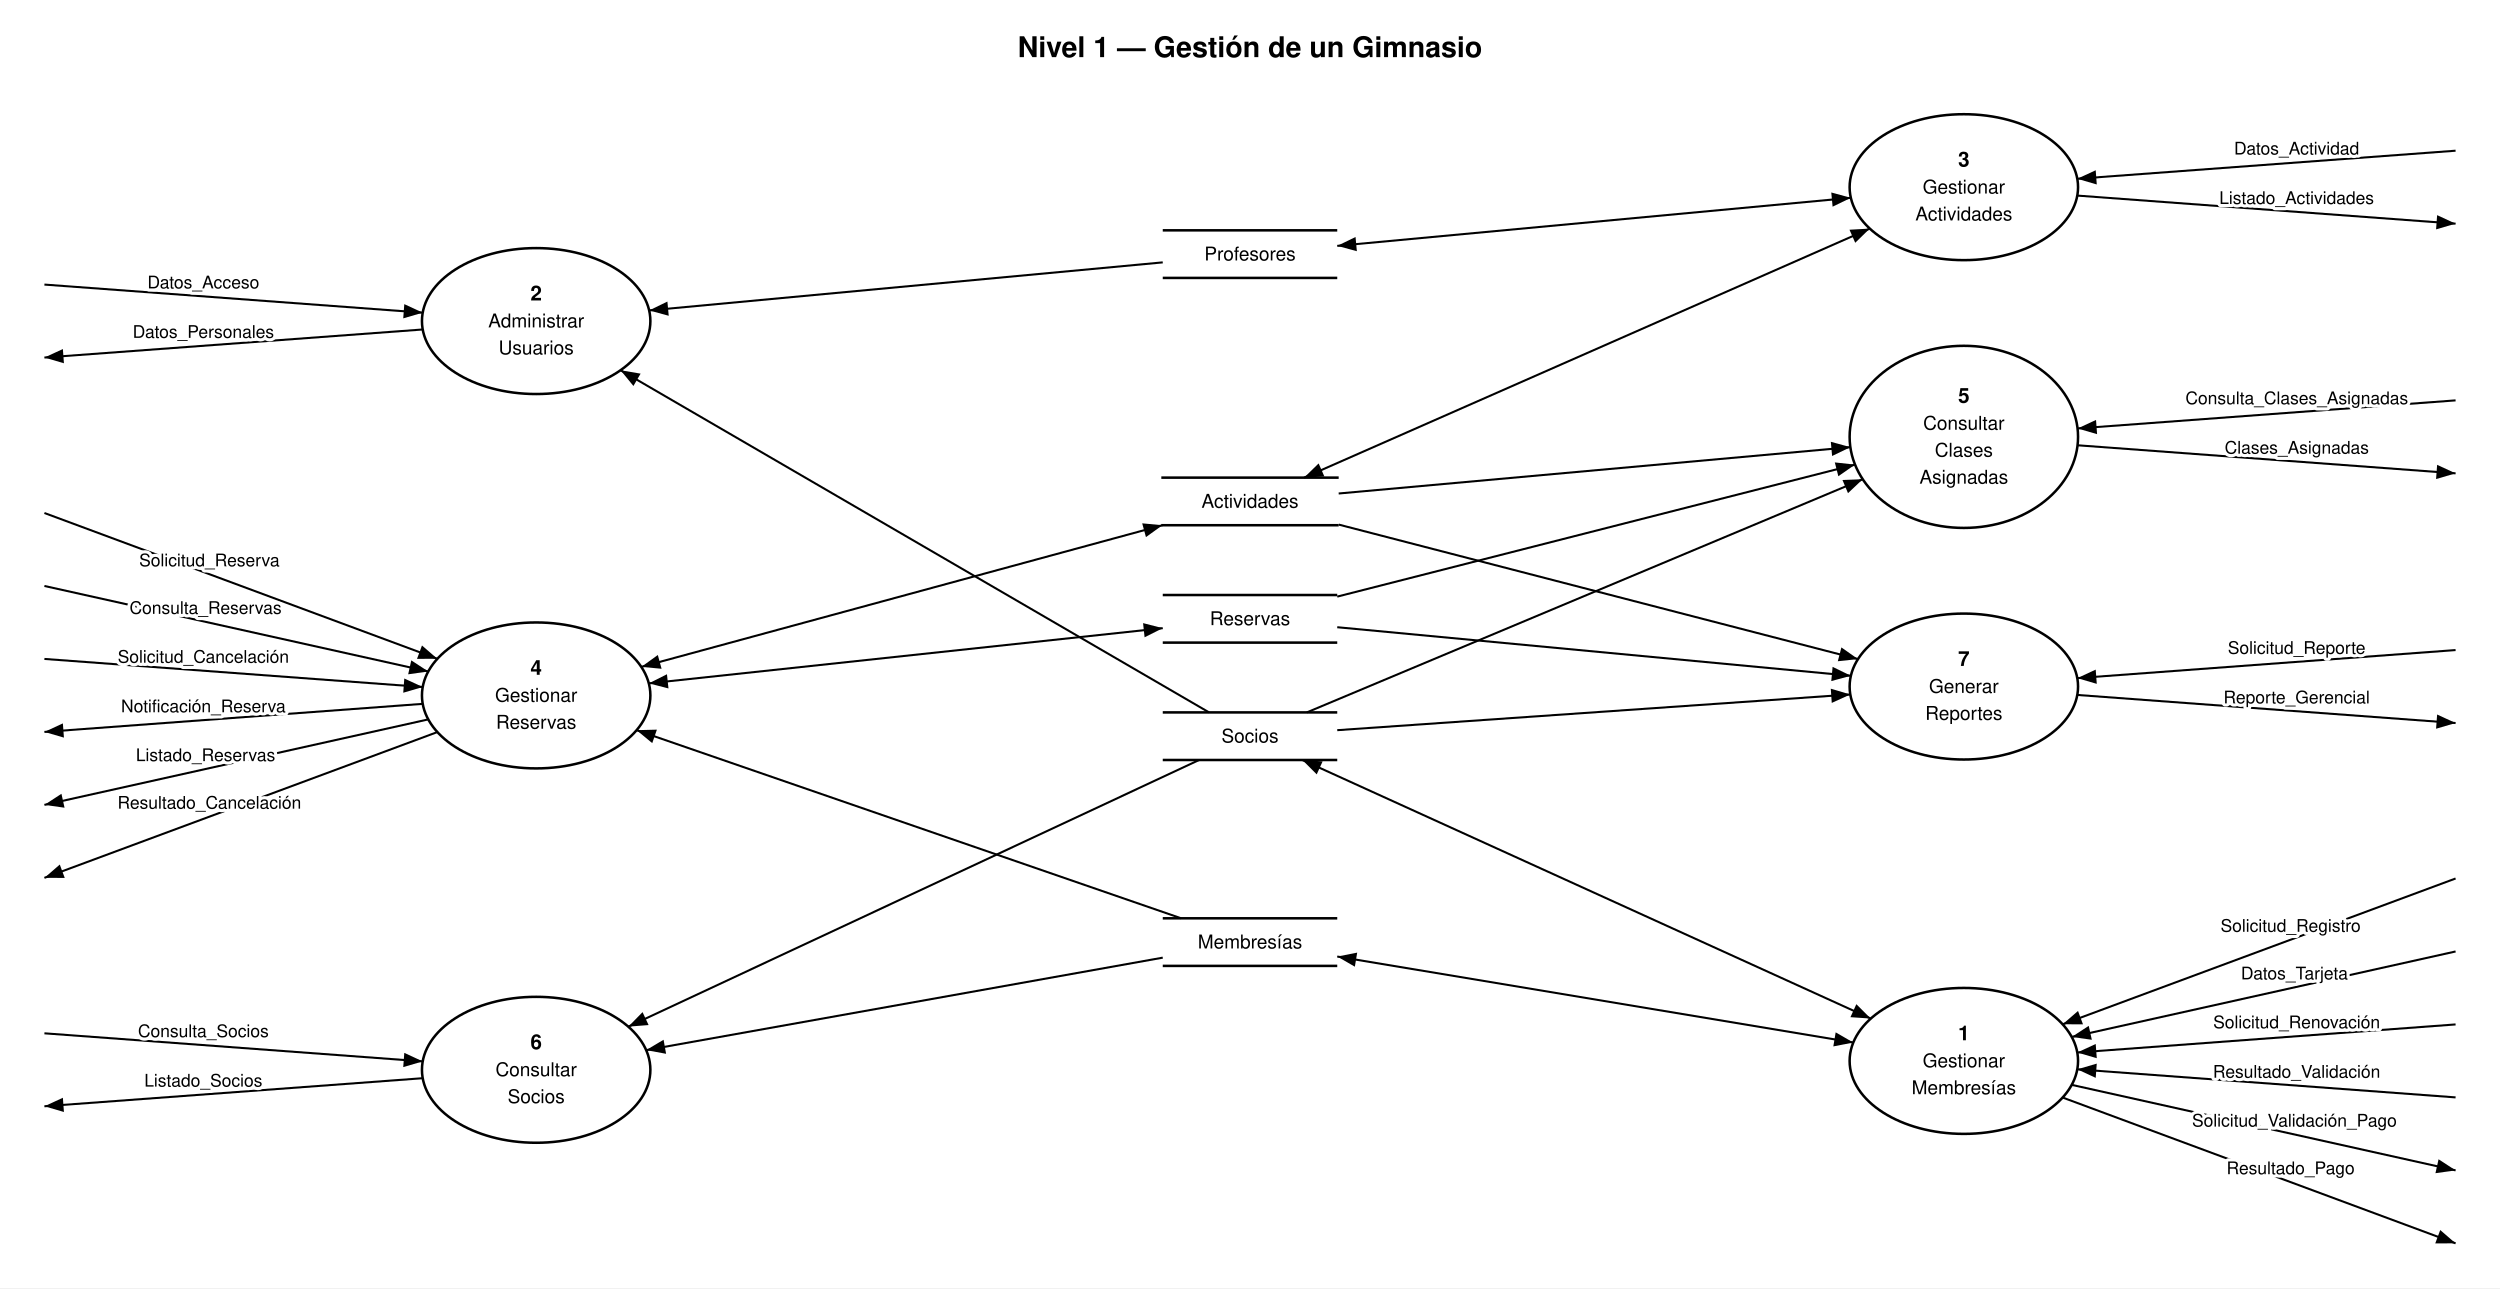
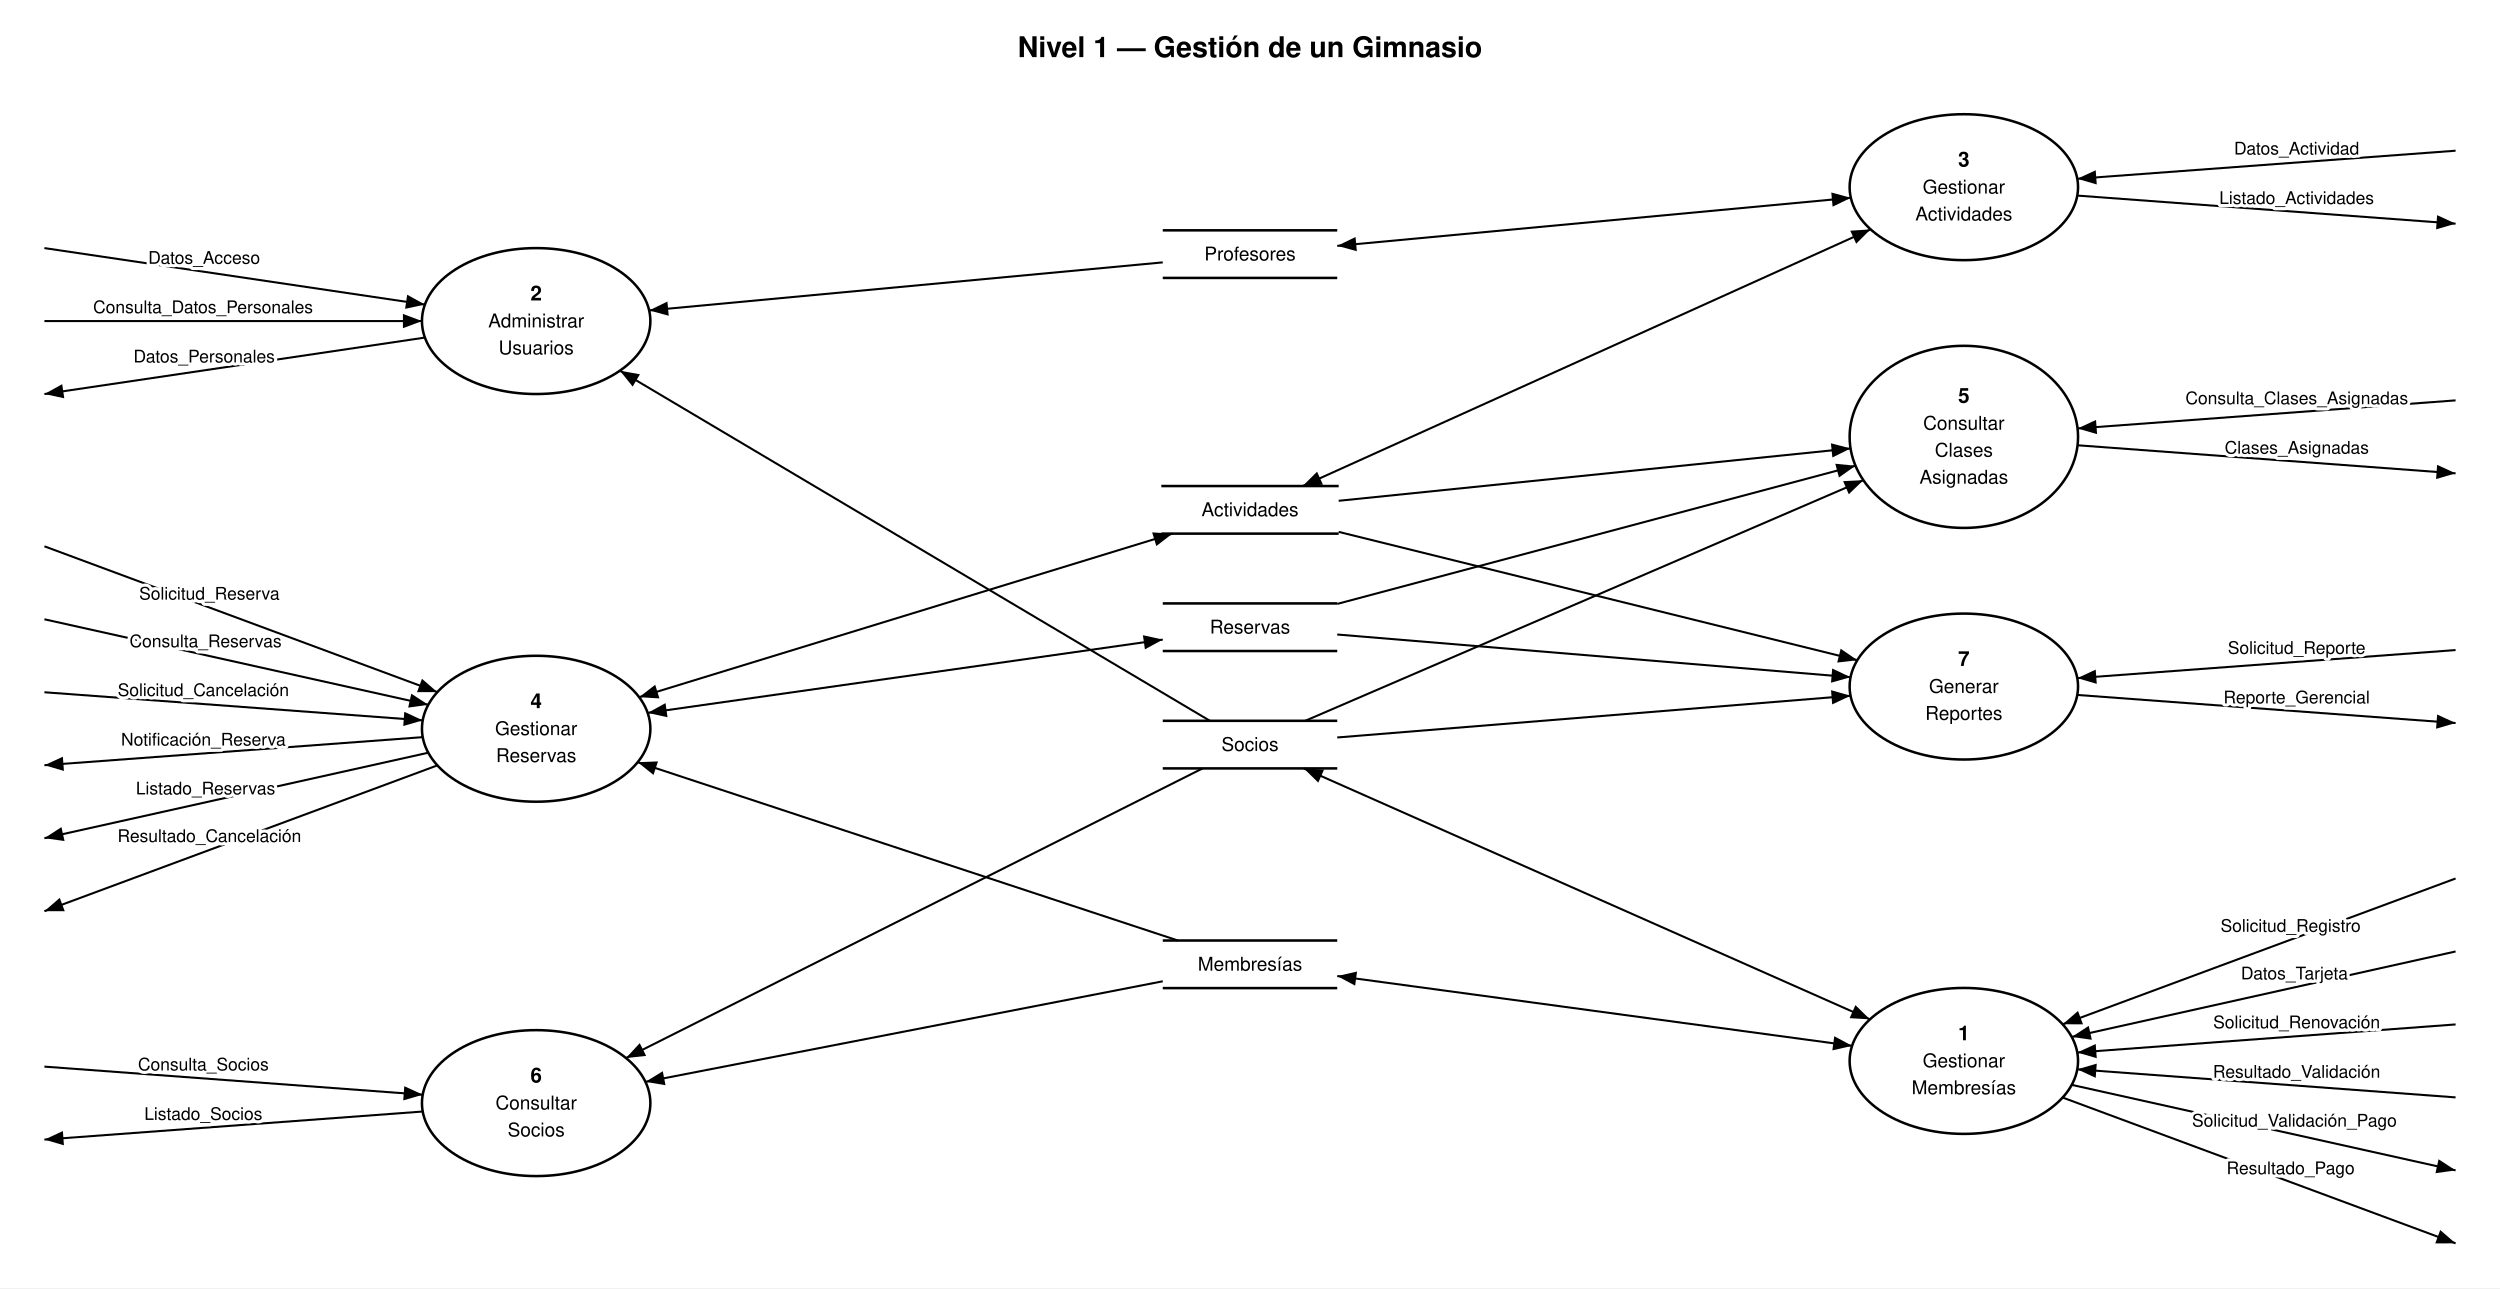
<svg xmlns="http://www.w3.org/2000/svg" viewBox="-338 -45 1576 812" width="1576" height="812" font-family="Helvetica, Arial, sans-serif">
  <defs>
    <marker id="e" markerUnits="userSpaceOnUse" markerWidth="12" markerHeight="9" refX="12" refY="4.5" orient="auto">
      <path d="M0,0 L12,4.5 L0,9 z" fill="#000" />
    </marker>
    <marker id="s" markerUnits="userSpaceOnUse" markerWidth="12" markerHeight="9" refX="0" refY="4.5" orient="auto">
      <path d="M12,0 L0,4.5 L12,9 z" fill="#000" />
    </marker>
  </defs>
  <rect x="-338" y="-45" width="1576" height="812" fill="#fff" />
  <text x="450.0" y="-9.0" text-anchor="middle" font-size="18" font-weight="bold">Nivel 1 — Gestión de un Gimnasio</text>
  <line x1="1210.0" y1="508.8" x2="962.3" y2="600.7" stroke="#000" stroke-width="1.3" marker-end="url(#e)" />
  <text x="1106.0" y="542.4" text-anchor="middle" font-size="11" paint-order="stroke" stroke="#fff" stroke-width="4" stroke-linejoin="round">Solicitud_Registro</text>
  <line x1="1210.0" y1="554.8" x2="968.0" y2="608.7" stroke="#000" stroke-width="1.3" marker-end="url(#e)" />
  <text x="1108.4" y="572.4" text-anchor="middle" font-size="11" paint-order="stroke" stroke="#fff" stroke-width="4" stroke-linejoin="round">Datos_Tarjeta</text>
  <line x1="1210.0" y1="600.8" x2="971.5" y2="618.5" stroke="#000" stroke-width="1.3" marker-end="url(#e)" />
  <text x="1109.8" y="603.2" text-anchor="middle" font-size="11" paint-order="stroke" stroke="#fff" stroke-width="4" stroke-linejoin="round">Solicitud_Renovación</text>
  <line x1="1210.0" y1="646.8" x2="971.5" y2="629.1" stroke="#000" stroke-width="1.3" marker-end="url(#e)" />
  <text x="1109.8" y="634.4" text-anchor="middle" font-size="11" paint-order="stroke" stroke="#fff" stroke-width="4" stroke-linejoin="round">Resultado_Validación</text>
  <line x1="968.0" y1="638.9" x2="1210.0" y2="692.8" stroke="#000" stroke-width="1.3" marker-end="url(#e)" />
  <text x="1108.4" y="665.2" text-anchor="middle" font-size="11" paint-order="stroke" stroke="#fff" stroke-width="4" stroke-linejoin="round">Solicitud_Validación_Pago</text>
  <line x1="962.3" y1="646.9" x2="1210.0" y2="738.8" stroke="#000" stroke-width="1.3" marker-end="url(#e)" />
  <text x="1106.0" y="695.2" text-anchor="middle" font-size="11" paint-order="stroke" stroke="#fff" stroke-width="4" stroke-linejoin="round">Resultado_Pago</text>
-   <line x1="-310.0" y1="134.4" x2="-71.5" y2="152.1" stroke="#000" stroke-width="1.3" marker-end="url(#e)" />
-   <text x="-209.8" y="136.8" text-anchor="middle" font-size="11" paint-order="stroke" stroke="#fff" stroke-width="4" stroke-linejoin="round">Datos_Acceso</text>
-   <line x1="-71.5" y1="162.7" x2="-310.0" y2="180.4" stroke="#000" stroke-width="1.3" marker-end="url(#e)" />
-   <text x="-209.8" y="168.0" text-anchor="middle" font-size="11" paint-order="stroke" stroke="#fff" stroke-width="4" stroke-linejoin="round">Datos_Personales</text>
+   <line x1="-310.0" y1="111.4" x2="-70.1" y2="147.0" stroke="#000" stroke-width="1.3" marker-end="url(#e)" />
+   <text x="-209.3" y="121.3" text-anchor="middle" font-size="11" paint-order="stroke" stroke="#fff" stroke-width="4" stroke-linejoin="round">Datos_Acceso</text>
+   <line x1="-310.0" y1="157.4" x2="-72.0" y2="157.4" stroke="#000" stroke-width="1.3" marker-end="url(#e)" />
+   <text x="-210.0" y="152.4" text-anchor="middle" font-size="11" paint-order="stroke" stroke="#fff" stroke-width="4" stroke-linejoin="round">Consulta_Datos_Personales</text>
+   <line x1="-70.1" y1="167.8" x2="-310.0" y2="203.4" stroke="#000" stroke-width="1.3" marker-end="url(#e)" />
+   <text x="-209.3" y="183.5" text-anchor="middle" font-size="11" paint-order="stroke" stroke="#fff" stroke-width="4" stroke-linejoin="round">Datos_Personales</text>
  <line x1="1210.0" y1="50.0" x2="971.5" y2="67.7" stroke="#000" stroke-width="1.3" marker-end="url(#e)" />
  <text x="1109.8" y="52.4" text-anchor="middle" font-size="11" paint-order="stroke" stroke="#fff" stroke-width="4" stroke-linejoin="round">Datos_Actividad</text>
  <line x1="971.5" y1="78.3" x2="1210.0" y2="96.0" stroke="#000" stroke-width="1.3" marker-end="url(#e)" />
  <text x="1109.8" y="83.6" text-anchor="middle" font-size="11" paint-order="stroke" stroke="#fff" stroke-width="4" stroke-linejoin="round">Listado_Actividades</text>
-   <line x1="-310.0" y1="278.4" x2="-62.3" y2="370.3" stroke="#000" stroke-width="1.3" marker-end="url(#e)" />
-   <text x="-206.0" y="312.0" text-anchor="middle" font-size="11" paint-order="stroke" stroke="#fff" stroke-width="4" stroke-linejoin="round">Solicitud_Reserva</text>
-   <line x1="-310.0" y1="324.4" x2="-68.0" y2="378.3" stroke="#000" stroke-width="1.3" marker-end="url(#e)" />
-   <text x="-208.4" y="342.0" text-anchor="middle" font-size="11" paint-order="stroke" stroke="#fff" stroke-width="4" stroke-linejoin="round">Consulta_Reservas</text>
-   <line x1="-310.0" y1="370.4" x2="-71.5" y2="388.1" stroke="#000" stroke-width="1.3" marker-end="url(#e)" />
-   <text x="-209.8" y="372.8" text-anchor="middle" font-size="11" paint-order="stroke" stroke="#fff" stroke-width="4" stroke-linejoin="round">Solicitud_Cancelación</text>
-   <line x1="-71.5" y1="398.7" x2="-310.0" y2="416.4" stroke="#000" stroke-width="1.3" marker-end="url(#e)" />
-   <text x="-209.8" y="404.0" text-anchor="middle" font-size="11" paint-order="stroke" stroke="#fff" stroke-width="4" stroke-linejoin="round">Notificación_Reserva</text>
-   <line x1="-68.0" y1="408.5" x2="-310.0" y2="462.4" stroke="#000" stroke-width="1.3" marker-end="url(#e)" />
-   <text x="-208.4" y="434.8" text-anchor="middle" font-size="11" paint-order="stroke" stroke="#fff" stroke-width="4" stroke-linejoin="round">Listado_Reservas</text>
-   <line x1="-62.3" y1="416.5" x2="-310.0" y2="508.4" stroke="#000" stroke-width="1.3" marker-end="url(#e)" />
-   <text x="-206.0" y="464.8" text-anchor="middle" font-size="11" paint-order="stroke" stroke="#fff" stroke-width="4" stroke-linejoin="round">Resultado_Cancelación</text>
+   <line x1="-310.0" y1="299.4" x2="-62.3" y2="391.3" stroke="#000" stroke-width="1.3" marker-end="url(#e)" />
+   <text x="-206.0" y="333.0" text-anchor="middle" font-size="11" paint-order="stroke" stroke="#fff" stroke-width="4" stroke-linejoin="round">Solicitud_Reserva</text>
+   <line x1="-310.0" y1="345.4" x2="-68.0" y2="399.3" stroke="#000" stroke-width="1.3" marker-end="url(#e)" />
+   <text x="-208.4" y="363.0" text-anchor="middle" font-size="11" paint-order="stroke" stroke="#fff" stroke-width="4" stroke-linejoin="round">Consulta_Reservas</text>
+   <line x1="-310.0" y1="391.4" x2="-71.5" y2="409.1" stroke="#000" stroke-width="1.3" marker-end="url(#e)" />
+   <text x="-209.8" y="393.8" text-anchor="middle" font-size="11" paint-order="stroke" stroke="#fff" stroke-width="4" stroke-linejoin="round">Solicitud_Cancelación</text>
+   <line x1="-71.5" y1="419.7" x2="-310.0" y2="437.4" stroke="#000" stroke-width="1.3" marker-end="url(#e)" />
+   <text x="-209.8" y="425.0" text-anchor="middle" font-size="11" paint-order="stroke" stroke="#fff" stroke-width="4" stroke-linejoin="round">Notificación_Reserva</text>
+   <line x1="-68.0" y1="429.5" x2="-310.0" y2="483.4" stroke="#000" stroke-width="1.3" marker-end="url(#e)" />
+   <text x="-208.4" y="455.8" text-anchor="middle" font-size="11" paint-order="stroke" stroke="#fff" stroke-width="4" stroke-linejoin="round">Listado_Reservas</text>
+   <line x1="-62.3" y1="437.5" x2="-310.0" y2="529.4" stroke="#000" stroke-width="1.3" marker-end="url(#e)" />
+   <text x="-206.0" y="485.8" text-anchor="middle" font-size="11" paint-order="stroke" stroke="#fff" stroke-width="4" stroke-linejoin="round">Resultado_Cancelación</text>
  <line x1="1210.0" y1="207.4" x2="971.7" y2="225.1" stroke="#000" stroke-width="1.3" marker-end="url(#e)" />
  <text x="1109.9" y="209.8" text-anchor="middle" font-size="11" paint-order="stroke" stroke="#fff" stroke-width="4" stroke-linejoin="round">Consulta_Clases_Asignadas</text>
  <line x1="971.7" y1="235.7" x2="1210.0" y2="253.4" stroke="#000" stroke-width="1.3" marker-end="url(#e)" />
  <text x="1109.9" y="241.0" text-anchor="middle" font-size="11" paint-order="stroke" stroke="#fff" stroke-width="4" stroke-linejoin="round">Clases_Asignadas</text>
-   <line x1="-310.0" y1="606.4" x2="-71.5" y2="624.1" stroke="#000" stroke-width="1.3" marker-end="url(#e)" />
-   <text x="-209.8" y="608.8" text-anchor="middle" font-size="11" paint-order="stroke" stroke="#fff" stroke-width="4" stroke-linejoin="round">Consulta_Socios</text>
-   <line x1="-71.5" y1="634.7" x2="-310.0" y2="652.4" stroke="#000" stroke-width="1.3" marker-end="url(#e)" />
-   <text x="-209.8" y="640.0" text-anchor="middle" font-size="11" paint-order="stroke" stroke="#fff" stroke-width="4" stroke-linejoin="round">Listado_Socios</text>
+   <line x1="-310.0" y1="627.4" x2="-71.5" y2="645.1" stroke="#000" stroke-width="1.3" marker-end="url(#e)" />
+   <text x="-209.8" y="629.8" text-anchor="middle" font-size="11" paint-order="stroke" stroke="#fff" stroke-width="4" stroke-linejoin="round">Consulta_Socios</text>
+   <line x1="-71.5" y1="655.7" x2="-310.0" y2="673.4" stroke="#000" stroke-width="1.3" marker-end="url(#e)" />
+   <text x="-209.8" y="661.0" text-anchor="middle" font-size="11" paint-order="stroke" stroke="#fff" stroke-width="4" stroke-linejoin="round">Listado_Socios</text>
  <line x1="1210.0" y1="364.8" x2="971.5" y2="382.5" stroke="#000" stroke-width="1.3" marker-end="url(#e)" />
  <text x="1109.8" y="367.2" text-anchor="middle" font-size="11" paint-order="stroke" stroke="#fff" stroke-width="4" stroke-linejoin="round">Solicitud_Reporte</text>
  <line x1="971.5" y1="393.1" x2="1210.0" y2="410.8" stroke="#000" stroke-width="1.3" marker-end="url(#e)" />
  <text x="1109.8" y="398.4" text-anchor="middle" font-size="11" paint-order="stroke" stroke="#fff" stroke-width="4" stroke-linejoin="round">Reporte_Gerencial</text>
-   <line x1="841.3" y1="597.1" x2="483.0" y2="434.1" stroke="#000" stroke-width="1.3" marker-end="url(#e)" marker-start="url(#s)" />
-   <line x1="830.3" y1="612.2" x2="505.0" y2="558.0" stroke="#000" stroke-width="1.3" marker-end="url(#e)" marker-start="url(#s)" />
-   <line x1="424.2" y1="404.1" x2="53.2" y2="188.4" stroke="#000" stroke-width="1.3" marker-end="url(#e)" />
+   <line x1="840.8" y1="597.6" x2="483.9" y2="439.4" stroke="#000" stroke-width="1.3" marker-end="url(#e)" marker-start="url(#s)" />
+   <line x1="829.6" y1="614.3" x2="505.0" y2="570.3" stroke="#000" stroke-width="1.3" marker-end="url(#e)" marker-start="url(#s)" />
+   <line x1="424.7" y1="409.4" x2="52.8" y2="188.7" stroke="#000" stroke-width="1.3" marker-end="url(#e)" />
  <line x1="395.0" y1="120.4" x2="71.2" y2="150.7" stroke="#000" stroke-width="1.3" marker-end="url(#e)" />
-   <line x1="840.7" y1="99.1" x2="484.1" y2="256.1" stroke="#000" stroke-width="1.3" marker-end="url(#e)" marker-start="url(#s)" />
+   <line x1="841.2" y1="99.6" x2="483.2" y2="261.4" stroke="#000" stroke-width="1.3" marker-end="url(#e)" marker-start="url(#s)" />
  <line x1="828.8" y1="79.7" x2="505.0" y2="110.0" stroke="#000" stroke-width="1.3" marker-end="url(#e)" marker-start="url(#s)" />
-   <line x1="71.0" y1="385.8" x2="395.0" y2="351.0" stroke="#000" stroke-width="1.3" marker-end="url(#e)" marker-start="url(#s)" />
-   <line x1="66.3" y1="375.4" x2="394.8" y2="286.1" stroke="#000" stroke-width="1.3" marker-end="url(#e)" marker-start="url(#s)" />
-   <line x1="406.6" y1="533.9" x2="63.3" y2="415.3" stroke="#000" stroke-width="1.3" marker-end="url(#e)" />
-   <line x1="505.9" y1="266.1" x2="828.5" y2="236.9" stroke="#000" stroke-width="1.3" marker-end="url(#e)" />
-   <line x1="505.0" y1="331.1" x2="831.4" y2="247.9" stroke="#000" stroke-width="1.3" marker-end="url(#e)" />
-   <line x1="485.8" y1="404.1" x2="836.3" y2="257.1" stroke="#000" stroke-width="1.3" marker-end="url(#e)" />
-   <line x1="417.9" y1="434.1" x2="58.1" y2="602.2" stroke="#000" stroke-width="1.3" marker-end="url(#e)" />
-   <line x1="395.0" y1="558.7" x2="69.3" y2="617.0" stroke="#000" stroke-width="1.3" marker-end="url(#e)" />
-   <line x1="505.0" y1="415.3" x2="828.4" y2="392.8" stroke="#000" stroke-width="1.3" marker-end="url(#e)" />
-   <line x1="505.0" y1="350.4" x2="828.8" y2="381.0" stroke="#000" stroke-width="1.3" marker-end="url(#e)" />
-   <line x1="505.9" y1="285.7" x2="833.3" y2="370.5" stroke="#000" stroke-width="1.3" marker-end="url(#e)" />
+   <line x1="70.3" y1="404.4" x2="395.0" y2="358.2" stroke="#000" stroke-width="1.3" marker-end="url(#e)" marker-start="url(#s)" />
+   <line x1="64.9" y1="394.5" x2="401.1" y2="291.4" stroke="#000" stroke-width="1.3" marker-end="url(#e)" marker-start="url(#s)" />
+   <line x1="404.5" y1="547.9" x2="64.0" y2="435.5" stroke="#000" stroke-width="1.3" marker-end="url(#e)" />
+   <line x1="505.9" y1="270.7" x2="828.6" y2="237.7" stroke="#000" stroke-width="1.3" marker-end="url(#e)" />
+   <line x1="505.0" y1="335.7" x2="831.7" y2="248.6" stroke="#000" stroke-width="1.3" marker-end="url(#e)" />
+   <line x1="484.8" y1="409.4" x2="836.7" y2="257.7" stroke="#000" stroke-width="1.3" marker-end="url(#e)" />
+   <line x1="420.1" y1="439.4" x2="56.6" y2="622.0" stroke="#000" stroke-width="1.3" marker-end="url(#e)" />
+   <line x1="395.0" y1="573.6" x2="68.9" y2="637.0" stroke="#000" stroke-width="1.3" marker-end="url(#e)" />
+   <line x1="505.0" y1="419.9" x2="828.6" y2="393.6" stroke="#000" stroke-width="1.3" marker-end="url(#e)" />
+   <line x1="505.0" y1="355.0" x2="828.6" y2="381.9" stroke="#000" stroke-width="1.3" marker-end="url(#e)" />
+   <line x1="505.9" y1="290.3" x2="832.9" y2="371.2" stroke="#000" stroke-width="1.3" marker-end="url(#e)" />
  <ellipse cx="900.0" cy="623.8" rx="72.0" ry="46.0" fill="#fff" stroke="#000" stroke-width="1.6" />
  <text x="900.0" y="610.8" text-anchor="middle" font-weight="bold" font-size="13">1</text>
  <text x="900.0" y="627.8" text-anchor="middle" font-size="12">Gestionar</text>
  <text x="900.0" y="644.8" text-anchor="middle" font-size="12">Membresías</text>
  <ellipse cx="0.0" cy="157.4" rx="72.0" ry="46.0" fill="#fff" stroke="#000" stroke-width="1.6" />
  <text x="0.0" y="144.4" text-anchor="middle" font-weight="bold" font-size="13">2</text>
  <text x="0.0" y="161.4" text-anchor="middle" font-size="12">Administrar</text>
  <text x="0.0" y="178.4" text-anchor="middle" font-size="12">Usuarios</text>
  <ellipse cx="900.0" cy="73.0" rx="72.0" ry="46.0" fill="#fff" stroke="#000" stroke-width="1.6" />
  <text x="900.0" y="60.0" text-anchor="middle" font-weight="bold" font-size="13">3</text>
  <text x="900.0" y="77.0" text-anchor="middle" font-size="12">Gestionar</text>
  <text x="900.0" y="94.0" text-anchor="middle" font-size="12">Actividades</text>
-   <ellipse cx="0.0" cy="393.4" rx="72.0" ry="46.0" fill="#fff" stroke="#000" stroke-width="1.6" />
-   <text x="0.0" y="380.4" text-anchor="middle" font-weight="bold" font-size="13">4</text>
-   <text x="0.0" y="397.4" text-anchor="middle" font-size="12">Gestionar</text>
-   <text x="0.0" y="414.4" text-anchor="middle" font-size="12">Reservas</text>
+   <ellipse cx="0.0" cy="414.4" rx="72.0" ry="46.0" fill="#fff" stroke="#000" stroke-width="1.6" />
+   <text x="0.0" y="401.4" text-anchor="middle" font-weight="bold" font-size="13">4</text>
+   <text x="0.0" y="418.4" text-anchor="middle" font-size="12">Gestionar</text>
+   <text x="0.0" y="435.4" text-anchor="middle" font-size="12">Reservas</text>
  <ellipse cx="900.0" cy="230.4" rx="72.0" ry="57.4" fill="#fff" stroke="#000" stroke-width="1.6" />
  <text x="900.0" y="208.9" text-anchor="middle" font-weight="bold" font-size="13">5</text>
  <text x="900.0" y="225.9" text-anchor="middle" font-size="12">Consultar</text>
  <text x="900.0" y="242.9" text-anchor="middle" font-size="12">Clases</text>
  <text x="900.0" y="259.9" text-anchor="middle" font-size="12">Asignadas</text>
-   <ellipse cx="0.0" cy="629.4" rx="72.0" ry="46.0" fill="#fff" stroke="#000" stroke-width="1.6" />
-   <text x="0.0" y="616.4" text-anchor="middle" font-weight="bold" font-size="13">6</text>
-   <text x="0.0" y="633.4" text-anchor="middle" font-size="12">Consultar</text>
-   <text x="0.0" y="650.4" text-anchor="middle" font-size="12">Socios</text>
+   <ellipse cx="0.0" cy="650.4" rx="72.0" ry="46.0" fill="#fff" stroke="#000" stroke-width="1.6" />
+   <text x="0.0" y="637.4" text-anchor="middle" font-weight="bold" font-size="13">6</text>
+   <text x="0.0" y="654.4" text-anchor="middle" font-size="12">Consultar</text>
+   <text x="0.0" y="671.4" text-anchor="middle" font-size="12">Socios</text>
  <ellipse cx="900.0" cy="387.8" rx="72.0" ry="46.0" fill="#fff" stroke="#000" stroke-width="1.6" />
  <text x="900.0" y="374.8" text-anchor="middle" font-weight="bold" font-size="13">7</text>
  <text x="900.0" y="391.8" text-anchor="middle" font-size="12">Generar</text>
  <text x="900.0" y="408.8" text-anchor="middle" font-size="12">Reportes</text>
-   <line x1="395.0" y1="404.1" x2="505.0" y2="404.1" stroke="#000" stroke-width="1.6" />
-   <line x1="395.0" y1="434.1" x2="505.0" y2="434.1" stroke="#000" stroke-width="1.6" />
-   <text x="450.0" y="423.1" text-anchor="middle" font-size="12">Socios</text>
-   <line x1="395.0" y1="533.9" x2="505.0" y2="533.9" stroke="#000" stroke-width="1.6" />
-   <line x1="395.0" y1="563.9" x2="505.0" y2="563.9" stroke="#000" stroke-width="1.6" />
-   <text x="450.0" y="552.9" text-anchor="middle" font-size="12">Membresías</text>
+   <line x1="395.0" y1="409.4" x2="505.0" y2="409.4" stroke="#000" stroke-width="1.6" />
+   <line x1="395.0" y1="439.4" x2="505.0" y2="439.4" stroke="#000" stroke-width="1.6" />
+   <text x="450.0" y="428.4" text-anchor="middle" font-size="12">Socios</text>
+   <line x1="395.0" y1="547.9" x2="505.0" y2="547.9" stroke="#000" stroke-width="1.6" />
+   <line x1="395.0" y1="577.9" x2="505.0" y2="577.9" stroke="#000" stroke-width="1.6" />
+   <text x="450.0" y="566.9" text-anchor="middle" font-size="12">Membresías</text>
  <line x1="395.0" y1="100.2" x2="505.0" y2="100.2" stroke="#000" stroke-width="1.6" />
  <line x1="395.0" y1="130.2" x2="505.0" y2="130.2" stroke="#000" stroke-width="1.6" />
  <text x="450.0" y="119.2" text-anchor="middle" font-size="12">Profesores</text>
-   <line x1="394.1" y1="256.1" x2="505.9" y2="256.1" stroke="#000" stroke-width="1.6" />
-   <line x1="394.1" y1="286.1" x2="505.9" y2="286.1" stroke="#000" stroke-width="1.6" />
-   <text x="450.0" y="275.1" text-anchor="middle" font-size="12">Actividades</text>
-   <line x1="395.0" y1="330.1" x2="505.0" y2="330.1" stroke="#000" stroke-width="1.6" />
-   <line x1="395.0" y1="360.1" x2="505.0" y2="360.1" stroke="#000" stroke-width="1.6" />
-   <text x="450.0" y="349.1" text-anchor="middle" font-size="12">Reservas</text>
+   <line x1="394.1" y1="261.4" x2="505.9" y2="261.4" stroke="#000" stroke-width="1.6" />
+   <line x1="394.1" y1="291.4" x2="505.9" y2="291.4" stroke="#000" stroke-width="1.6" />
+   <text x="450.0" y="280.4" text-anchor="middle" font-size="12">Actividades</text>
+   <line x1="395.0" y1="335.4" x2="505.0" y2="335.4" stroke="#000" stroke-width="1.6" />
+   <line x1="395.0" y1="365.4" x2="505.0" y2="365.4" stroke="#000" stroke-width="1.6" />
+   <text x="450.0" y="354.4" text-anchor="middle" font-size="12">Reservas</text>
</svg>
